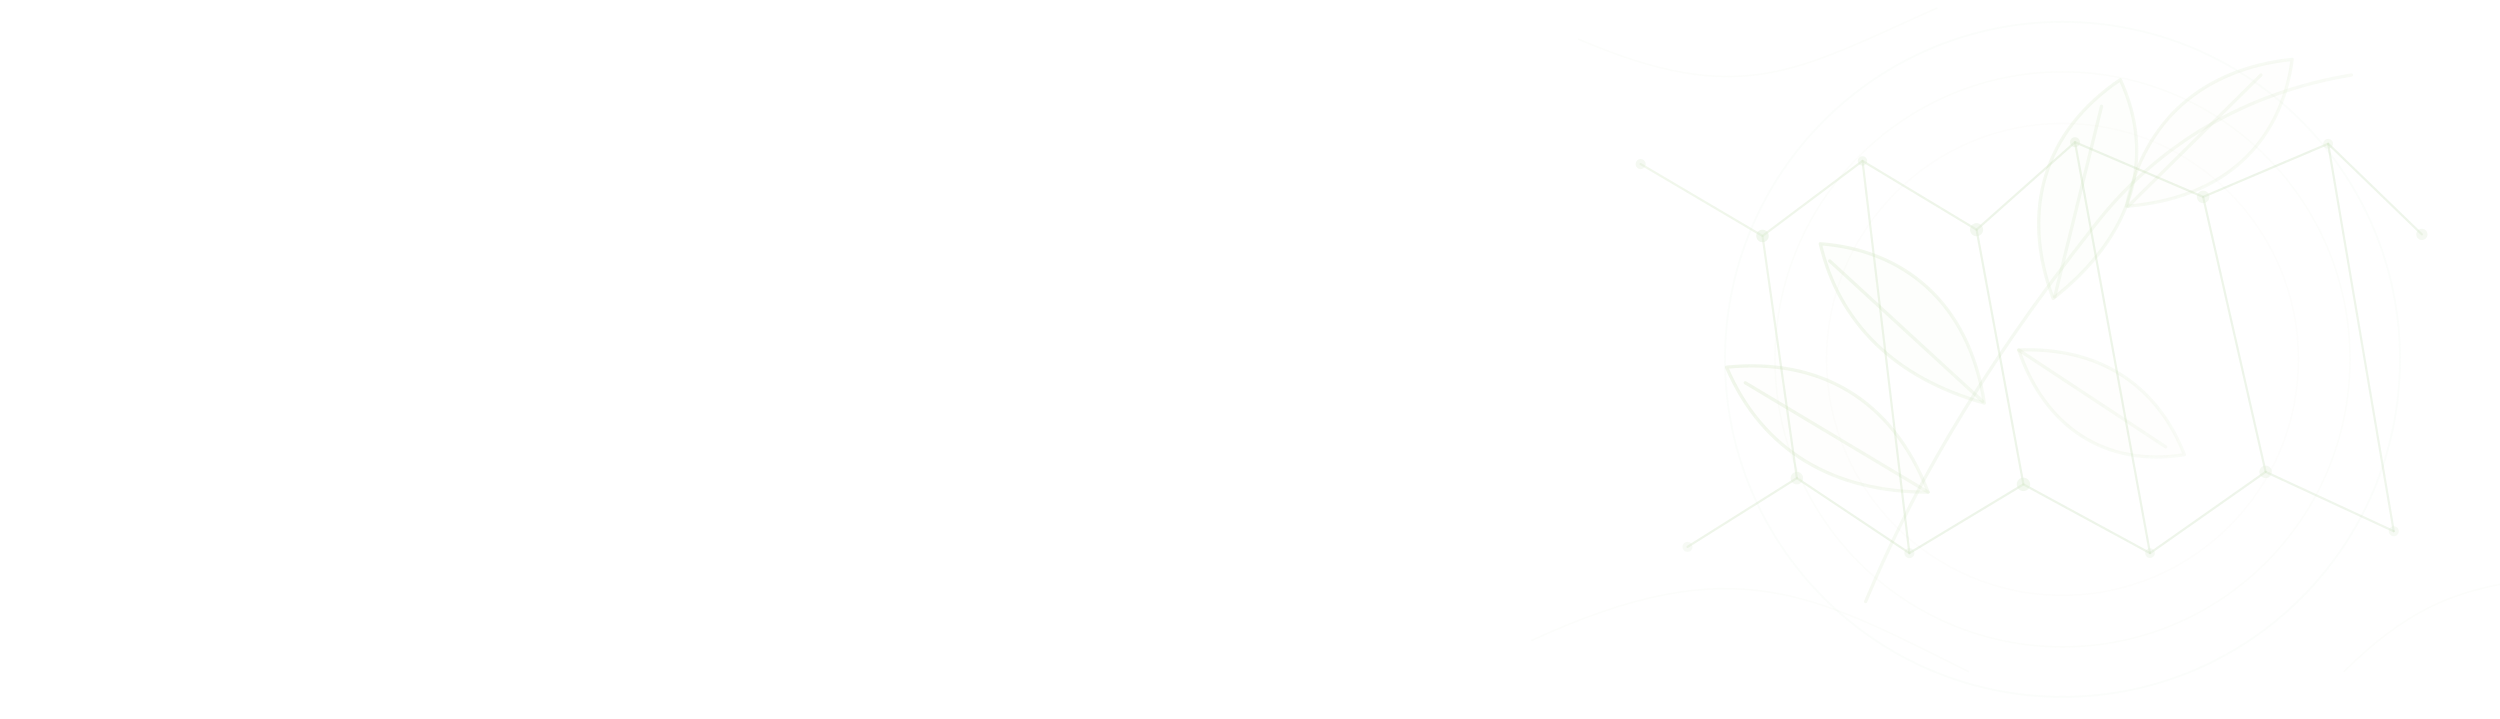
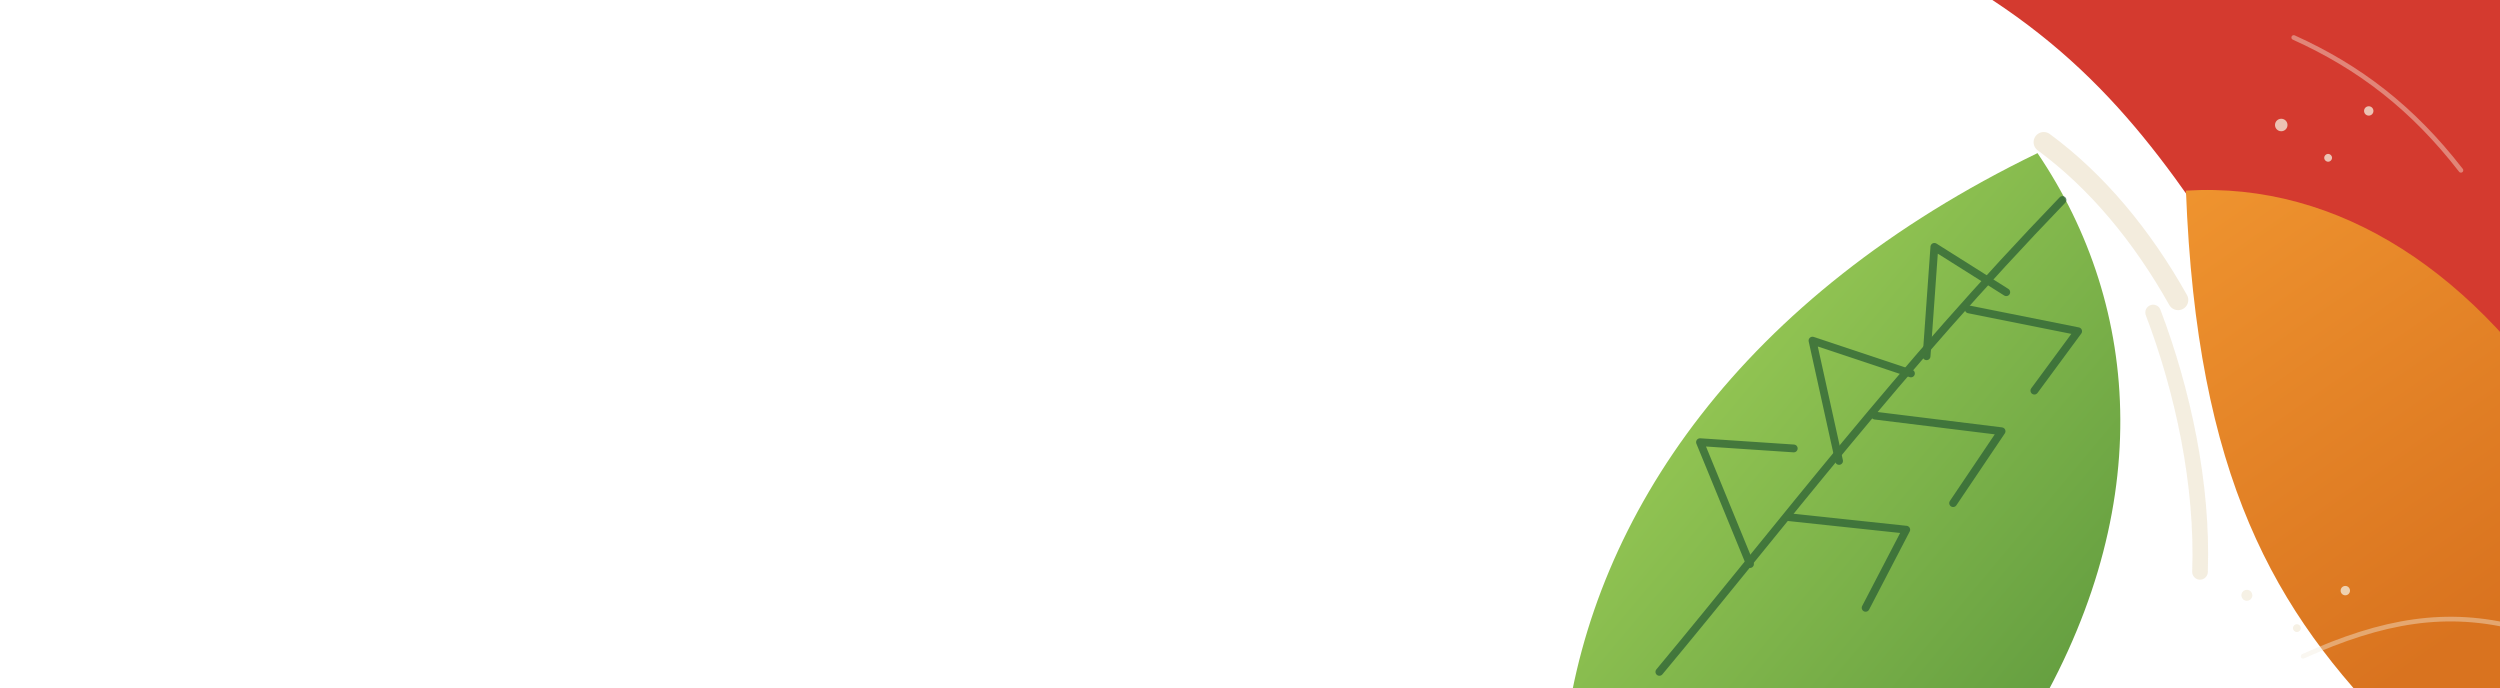
- <svg xmlns="http://www.w3.org/2000/svg" width="1600" height="460" viewBox="0 0 1600 460" fill="none">
+ <svg xmlns="http://www.w3.org/2000/svg" width="1600" height="440" viewBox="0 0 1600 440" fill="none">
  <defs>
-     <linearGradient id="leaf" x1="990" y1="70" x2="1505" y2="390" gradientUnits="userSpaceOnUse">
-       <stop stop-color="#B8D69E" stop-opacity=".30" />
-       <stop offset="1" stop-color="#D9E8CB" stop-opacity=".07" />
+     <linearGradient id="leaf" x1="1020" y1="110" x2="1390" y2="420" gradientUnits="userSpaceOnUse">
+       <stop stop-color="#A7D65B" />
+       <stop offset="1" stop-color="#5F9A3E" />
    </linearGradient>
-     <linearGradient id="network" x1="1040" y1="100" x2="1580" y2="410" gradientUnits="userSpaceOnUse">
-       <stop stop-color="#D8E9C9" stop-opacity=".34" />
-       <stop offset="1" stop-color="#8DBB75" stop-opacity=".12" />
+     <linearGradient id="orange" x1="1370" y1="60" x2="1600" y2="390" gradientUnits="userSpaceOnUse">
+       <stop stop-color="#F39A32" />
+       <stop offset="1" stop-color="#D9731F" />
    </linearGradient>
  </defs>
-   <circle cx="1320" cy="230" r="216" stroke="#DCEBD3" stroke-opacity=".09" stroke-width="1.2" />
-   <circle cx="1320" cy="230" r="184" stroke="#DCEBD3" stroke-opacity=".075" stroke-width="1" />
-   <circle cx="1320" cy="230" r="151" stroke="#DCEBD3" stroke-opacity=".055" stroke-width="1" />
-   <g stroke="url(#leaf)" stroke-width="2.1" stroke-linecap="round" stroke-linejoin="round">
-     <path d="M1194 385C1222 318 1263 243 1340 145C1381 92 1438 59 1505 48" />
-     <path d="M1270 258C1213 242 1177 207 1165 156C1218 160 1260 193 1270 258Z" fill="#CDE2BD" fill-opacity=".045" />
-     <path d="M1314 191C1293 135 1308 84 1357 51C1380 101 1365 151 1314 191Z" fill="#CDE2BD" fill-opacity=".04" />
-     <path d="M1361 132C1372 77 1410 44 1467 38C1460 91 1424 127 1361 132Z" fill="#CDE2BD" fill-opacity=".035" />
-     <path d="M1234 315C1174 315 1128 289 1105 235C1164 229 1211 255 1234 315Z" fill="#CDE2BD" fill-opacity=".035" />
-     <path d="M1292 224C1342 222 1380 245 1398 291C1348 299 1309 274 1292 224Z" fill="#CDE2BD" fill-opacity=".035" />
-     <path d="M1269 257L1171 167M1315 190L1345 68M1362 132L1447 48M1234 315L1117 245M1292 224L1386 286" />
+   <path d="M1190 -45C1307 5 1360 66 1411 141C1455 206 1539 227 1640 211V-45H1190Z" fill="#D43A2F" />
+   <path d="M1399 122C1497 116 1586 175 1650 279V470H1534C1455 391 1406 305 1399 122Z" fill="url(#orange)" />
+   <path d="M1002 468C1020 330 1114 190 1304 98C1371 197 1381 330 1296 468H1002Z" fill="url(#leaf)" />
+   <path d="M1308 91C1342 116 1371 151 1394 192" stroke="#F3ECDD" stroke-width="13" stroke-linecap="round" />
+   <path d="M1378 200C1397 250 1410 310 1408 366" stroke="#F3ECDD" stroke-width="10" stroke-linecap="round" opacity=".9" />
+   <g stroke="#285D35" stroke-width="5" stroke-linecap="round" stroke-linejoin="round" opacity=".72">
+     <path d="M1062 430C1142 334 1214 238 1320 128" />
+     <path d="M1120 361L1088 283L1148 287" />
+     <path d="M1177 295L1160 218L1223 239" />
+     <path d="M1233 228L1238 158L1284 187" />
+     <path d="M1145 331L1220 339L1194 389" />
+     <path d="M1200 266L1281 276L1250 322" />
+     <path d="M1260 198L1330 212L1302 250" />
  </g>
-   <g stroke="url(#network)" stroke-width="1.4" stroke-linecap="round">
-     <path d="M1050 105L1128 151L1192 103L1265 147L1328 91L1410 126L1490 92L1550 150" />
-     <path d="M1080 350L1150 306L1222 354L1295 310L1376 354L1450 302L1532 340" />
-     <path d="M1128 151L1150 306M1192 103L1222 354M1265 147L1295 310M1328 91L1376 354M1410 126L1450 302M1490 92L1532 340" />
+   <g fill="#F3ECDD" opacity=".76">
+     <circle cx="1460" cy="80" r="4" />
+     <circle cx="1490" cy="101" r="2.5" />
+     <circle cx="1516" cy="71" r="3" />
+     <circle cx="1438" cy="381" r="3.5" />
+     <circle cx="1470" cy="402" r="2.5" />
+     <circle cx="1501" cy="378" r="3" />
  </g>
-   <g fill="#DCEBD3">
-     <circle cx="1050" cy="105" r="3.2" opacity=".30" />
-     <circle cx="1128" cy="151" r="4" opacity=".42" />
-     <circle cx="1192" cy="103" r="3" opacity=".32" />
-     <circle cx="1265" cy="147" r="4.2" opacity=".34" />
-     <circle cx="1328" cy="91" r="3.2" opacity=".38" />
-     <circle cx="1410" cy="126" r="4" opacity=".32" />
-     <circle cx="1490" cy="92" r="3.1" opacity=".27" />
-     <circle cx="1550" cy="150" r="3.6" opacity=".3" />
-     <circle cx="1080" cy="350" r="3.2" opacity=".23" />
-     <circle cx="1150" cy="306" r="4" opacity=".30" />
-     <circle cx="1222" cy="354" r="3.2" opacity=".28" />
-     <circle cx="1295" cy="310" r="4.3" opacity=".36" />
-     <circle cx="1376" cy="354" r="3.1" opacity=".28" />
-     <circle cx="1450" cy="302" r="4" opacity=".3" />
-     <circle cx="1532" cy="340" r="3.2" opacity=".25" />
-   </g>
-   <g stroke="#DCEBD3" stroke-opacity=".10" stroke-width="1">
-     <path d="M980 410C1110 350 1160 380 1260 430" />
-     <path d="M1010 25C1115 70 1150 45 1240 5" />
-     <path d="M1500 430C1540 390 1570 380 1600 374" />
-   </g>
+   <path d="M1468 24C1510 43 1544 69 1575 109M1474 420C1525 397 1566 390 1612 402" stroke="#F3ECDD" stroke-width="3" stroke-linecap="round" opacity=".42" />
</svg>
